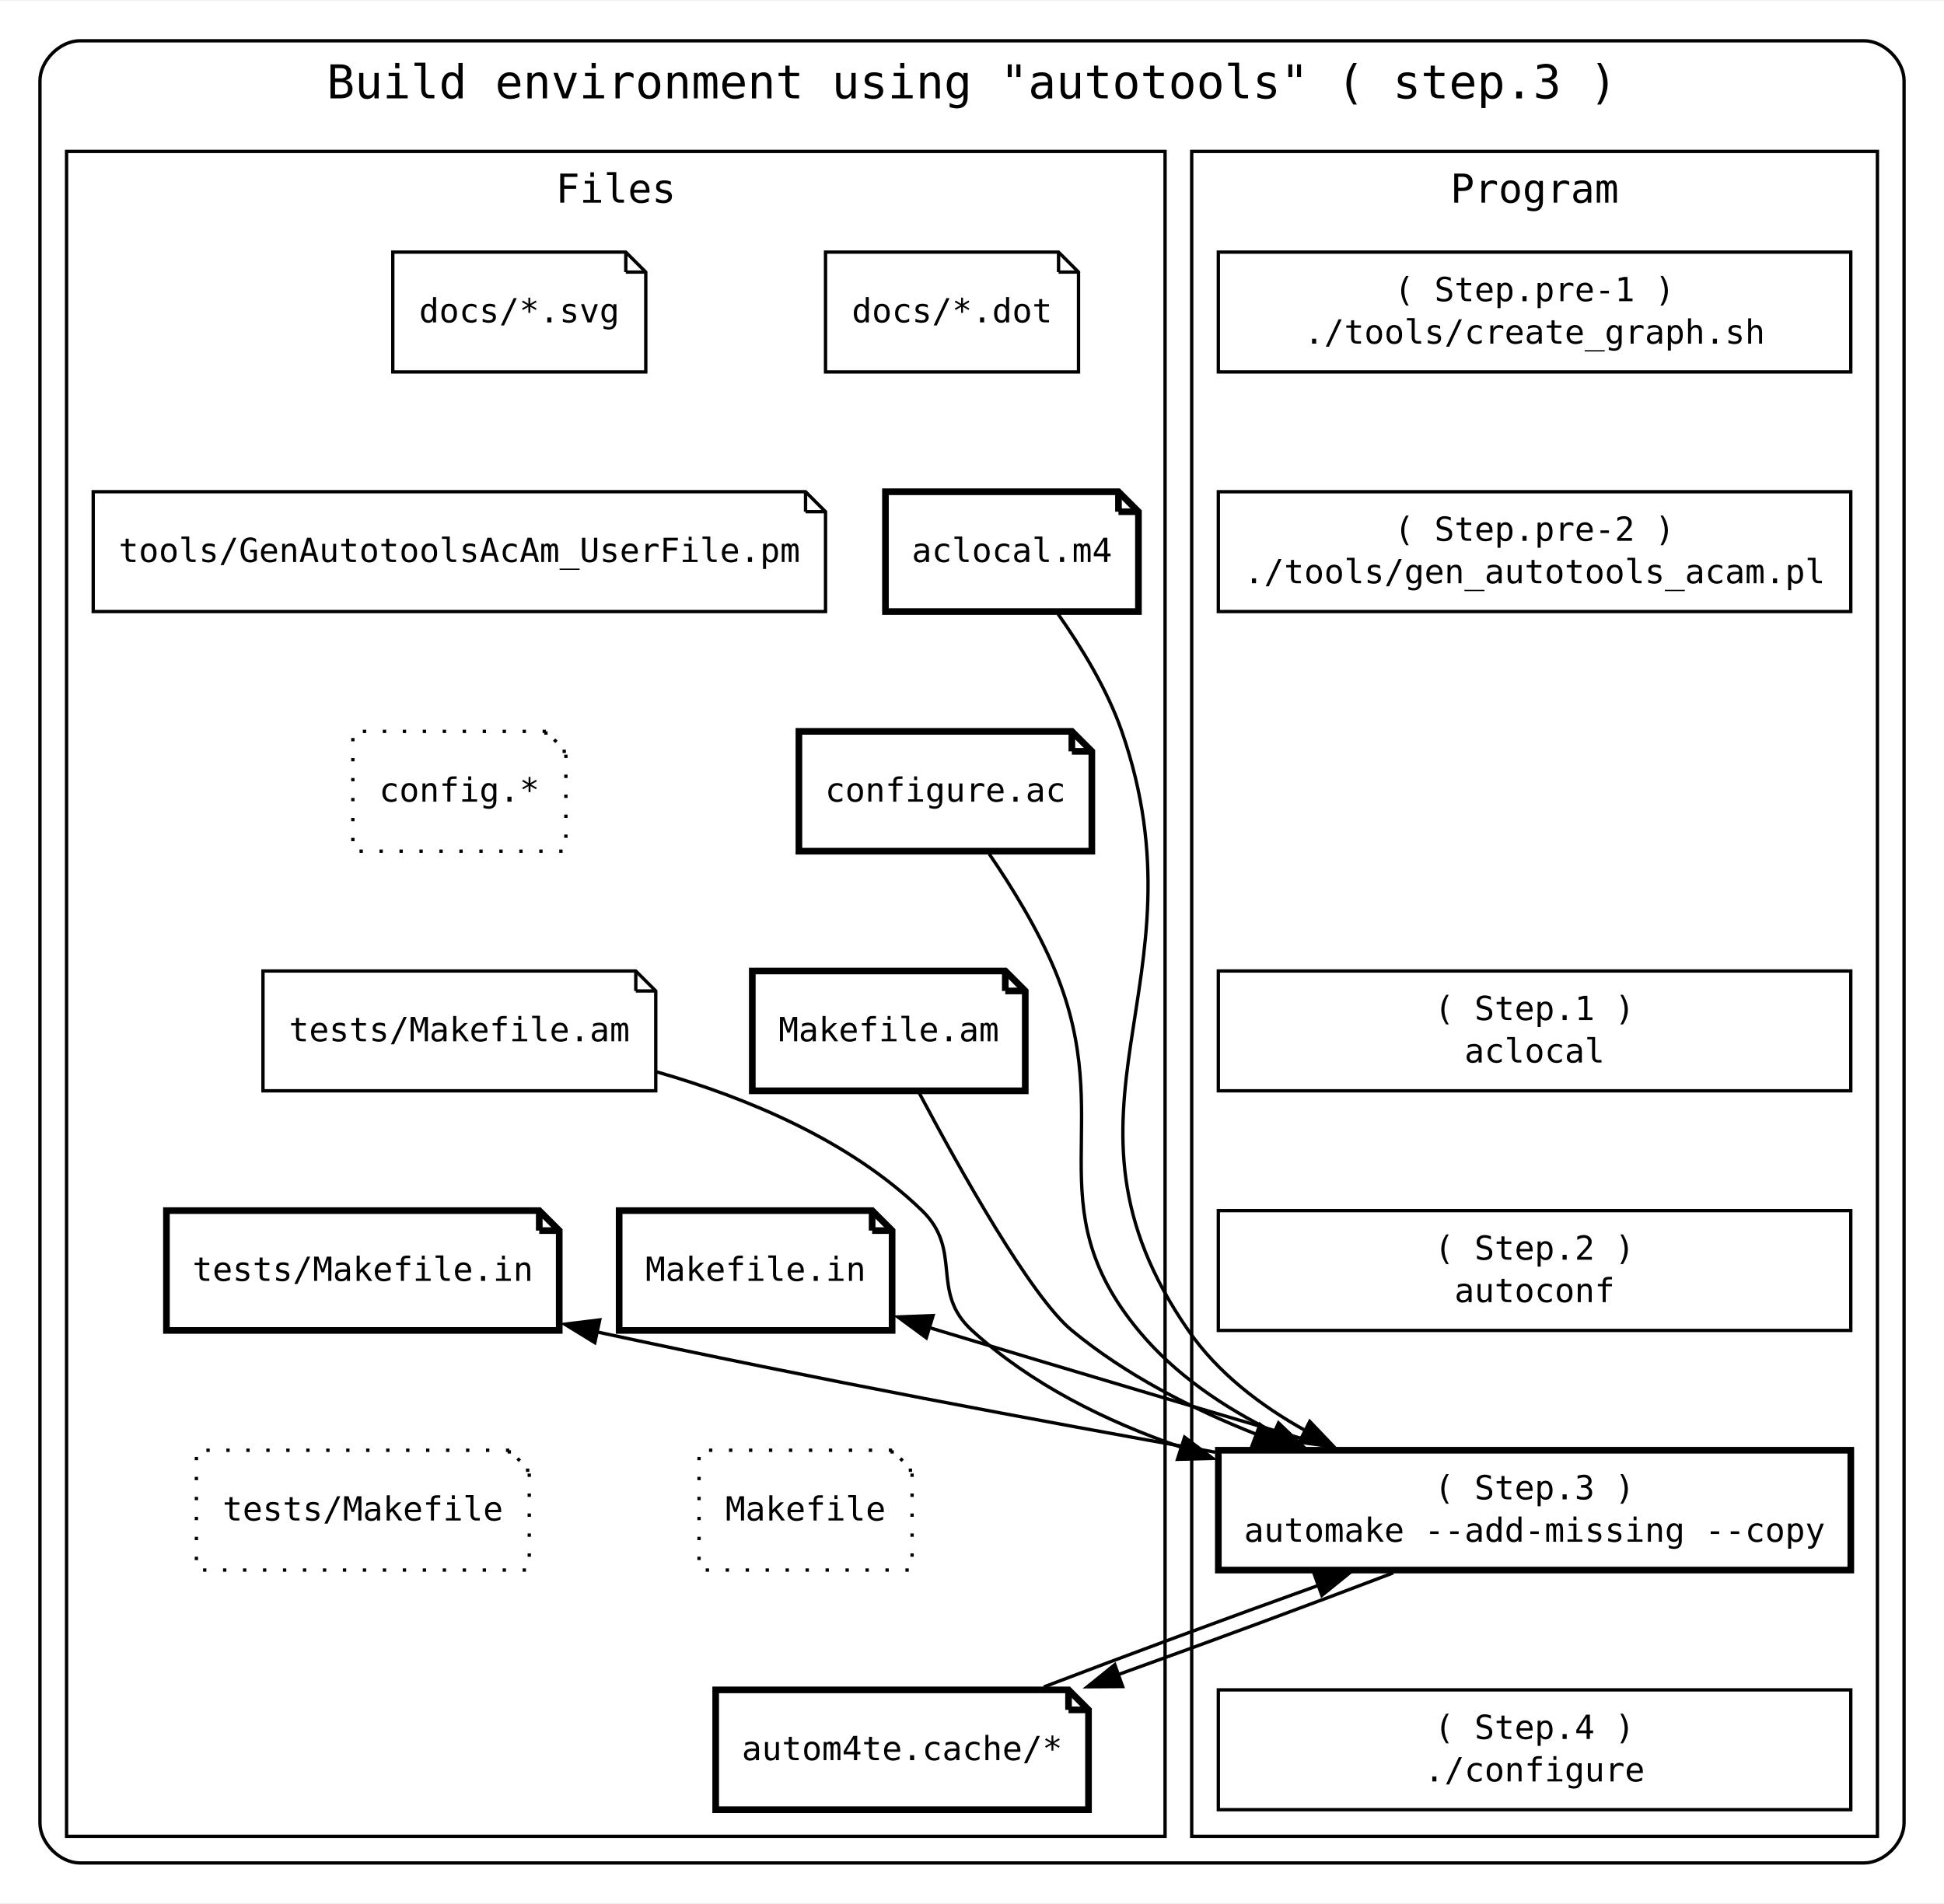
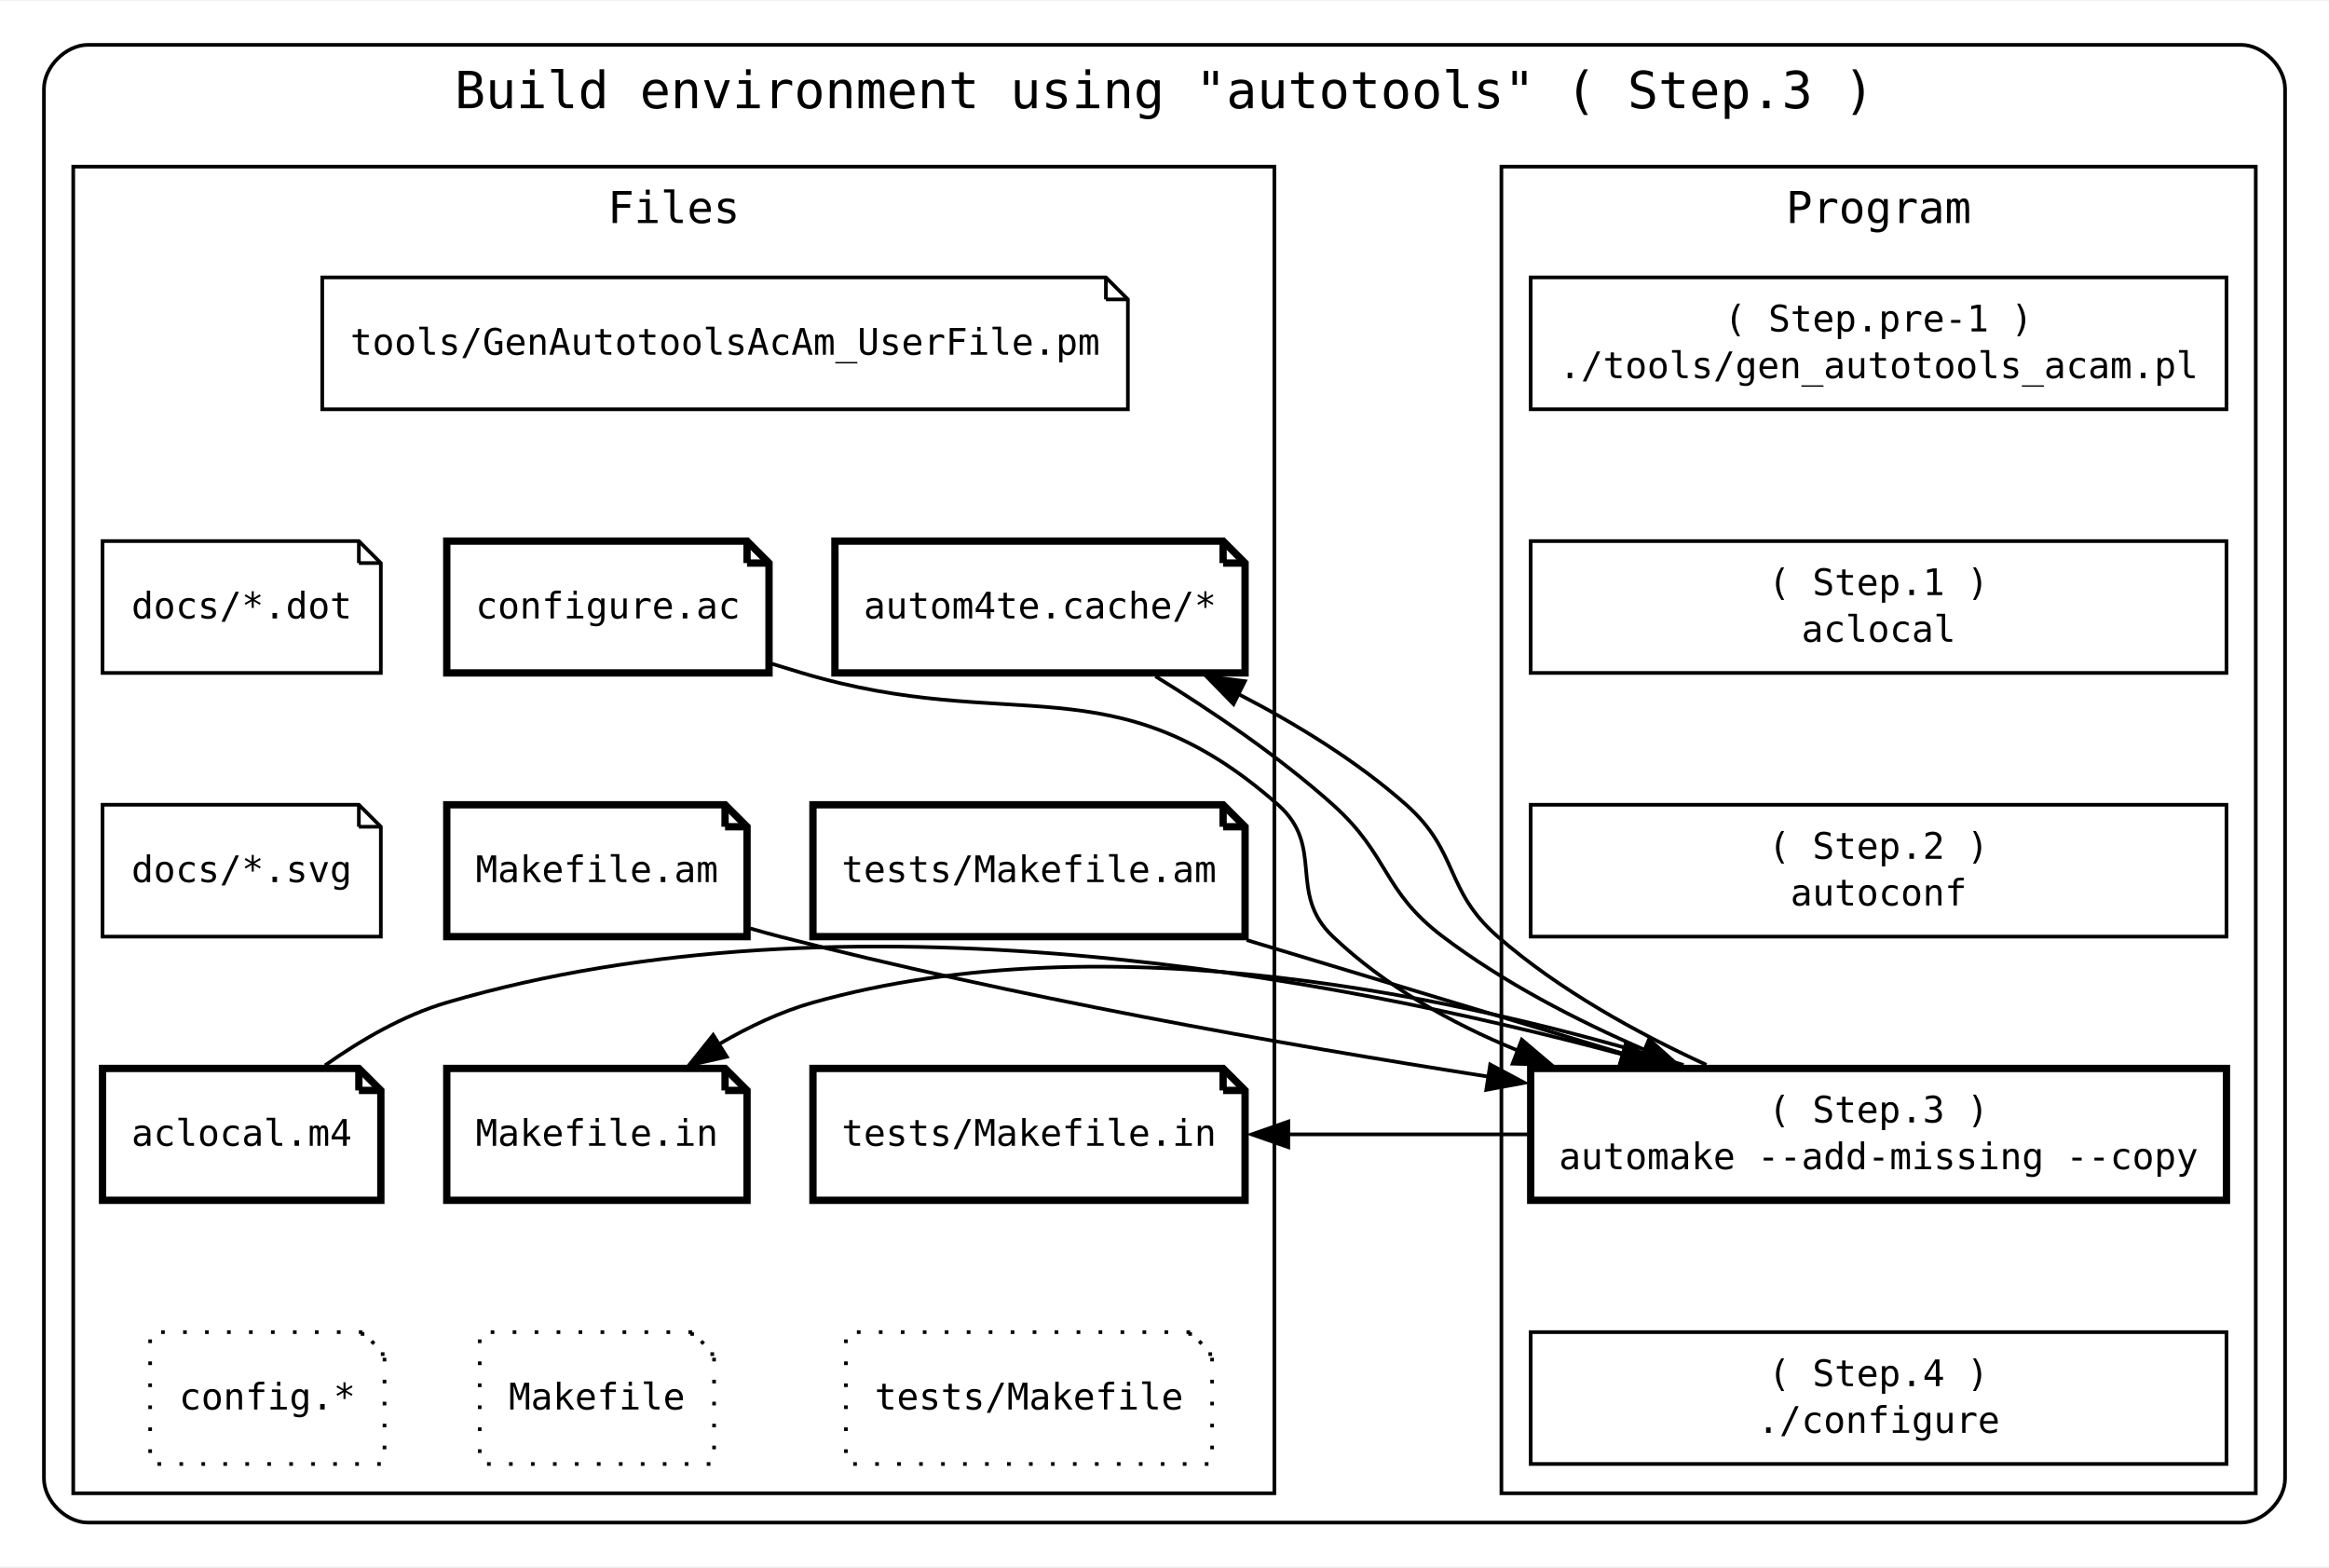
- <svg xmlns="http://www.w3.org/2000/svg" width="584pt" height="572pt" viewBox="0.00 0.00 584.00 571.50">
-   <g id="graph0" class="graph" transform="scale(1 1) rotate(0) translate(4 567.5)">
-     <polygon fill="white" stroke="none" points="-4,4 -4,-567.5 580,-567.5 580,4 -4,4" />
+ <svg xmlns="http://www.w3.org/2000/svg" width="636pt" height="428pt" viewBox="0.00 0.00 636.00 427.50">
+   <g id="graph0" class="graph" transform="scale(1 1) rotate(0) translate(4 423.5)">
+     <polygon fill="white" stroke="none" points="-4,4 -4,-423.5 632,-423.5 632,4 -4,4" />
    <g id="clust1" class="cluster">
-       <path fill="none" stroke="black" d="M20,-8C20,-8 556,-8 556,-8 562,-8 568,-14 568,-20 568,-20 568,-543.5 568,-543.5 568,-549.5 562,-555.5 556,-555.5 556,-555.5 20,-555.5 20,-555.5 14,-555.5 8,-549.5 8,-543.5 8,-543.5 8,-20 8,-20 8,-14 14,-8 20,-8" />
-       <text text-anchor="middle" x="288" y="-538.2" font-family="monospace" font-size="14.00">Build environment using "autotools" ( step.3 )</text>
+       <path fill="none" stroke="black" d="M20,-8C20,-8 608,-8 608,-8 614,-8 620,-14 620,-20 620,-20 620,-399.5 620,-399.5 620,-405.5 614,-411.5 608,-411.5 608,-411.5 20,-411.5 20,-411.5 14,-411.5 8,-405.5 8,-399.5 8,-399.5 8,-20 8,-20 8,-14 14,-8 20,-8" />
+       <text text-anchor="middle" x="314" y="-394.2" font-family="monospace" font-size="14.00">Build environment using "autotools" ( Step.3 )</text>
    </g>
    <g id="clust2" class="cluster">
-       <polygon fill="none" stroke="black" points="354,-16 354,-522.25 560,-522.25 560,-16 354,-16" />
-       <text text-anchor="middle" x="457" y="-506.85" font-family="monospace" font-size="12.00">Program</text>
+       <polygon fill="none" stroke="black" points="406,-16 406,-378.25 612,-378.25 612,-16 406,-16" />
+       <text text-anchor="middle" x="509" y="-362.85" font-family="monospace" font-size="12.00">Program</text>
    </g>
    <g id="clust4" class="cluster">
-       <polygon fill="none" stroke="black" points="16,-16 16,-522.25 346,-522.25 346,-16 16,-16" />
-       <text text-anchor="middle" x="181" y="-506.85" font-family="monospace" font-size="12.00">Files</text>
+       <polygon fill="none" stroke="black" points="16,-16 16,-378.25 344,-378.25 344,-16 16,-16" />
+       <text text-anchor="middle" x="180" y="-362.85" font-family="monospace" font-size="12.00">Files</text>
    </g>
    <g id="node1" class="node">
-       <polygon fill="none" stroke="black" points="552,-492 362,-492 362,-456 552,-456 552,-492" />
-       <text text-anchor="middle" x="457" y="-477.25" font-family="monospace" font-size="10.00">( Step.pre-1 )</text>
-       <text text-anchor="middle" x="457" y="-464.5" font-family="monospace" font-size="10.00">./tools/create_graph.sh      </text>
+       <polygon fill="none" stroke="black" points="604,-348 414,-348 414,-312 604,-312 604,-348" />
+       <text text-anchor="middle" x="509" y="-333.25" font-family="monospace" font-size="10.00">( Step.pre-1 )</text>
+       <text text-anchor="middle" x="509" y="-320.5" font-family="monospace" font-size="10.00">./tools/gen_autotools_acam.pl</text>
    </g>
    <g id="node2" class="node">
-       <polygon fill="none" stroke="black" points="552,-420 362,-420 362,-384 552,-384 552,-420" />
-       <text text-anchor="middle" x="457" y="-405.25" font-family="monospace" font-size="10.00">( Step.pre-2 )</text>
-       <text text-anchor="middle" x="457" y="-392.5" font-family="monospace" font-size="10.00">./tools/gen_autotools_acam.pl</text>
+       <polygon fill="none" stroke="black" points="604,-276 414,-276 414,-240 604,-240 604,-276" />
+       <text text-anchor="middle" x="509" y="-261.25" font-family="monospace" font-size="10.00">( Step.1 )</text>
+       <text text-anchor="middle" x="509" y="-248.5" font-family="monospace" font-size="10.00">aclocal                      </text>
+     </g>
+     <g id="node3" class="node">
+       <polygon fill="none" stroke="black" points="604,-204 414,-204 414,-168 604,-168 604,-204" />
+       <text text-anchor="middle" x="509" y="-189.25" font-family="monospace" font-size="10.00">( Step.2 )</text>
+       <text text-anchor="middle" x="509" y="-176.5" font-family="monospace" font-size="10.00">autoconf                     </text>
    </g>
    <g id="node4" class="node">
-       <polygon fill="none" stroke="black" points="552,-276 362,-276 362,-240 552,-240 552,-276" />
-       <text text-anchor="middle" x="457" y="-261.25" font-family="monospace" font-size="10.00">( Step.1 )</text>
-       <text text-anchor="middle" x="457" y="-248.5" font-family="monospace" font-size="10.00">aclocal                      </text>
+       <polygon fill="none" stroke="black" stroke-width="2" points="604,-132 414,-132 414,-96 604,-96 604,-132" />
+       <text text-anchor="middle" x="509" y="-117.25" font-family="monospace" font-size="10.00">( Step.3 )</text>
+       <text text-anchor="middle" x="509" y="-104.5" font-family="monospace" font-size="10.00">automake --add-missing --copy</text>
    </g>
    <g id="node5" class="node">
-       <polygon fill="none" stroke="black" points="552,-204 362,-204 362,-168 552,-168 552,-204" />
-       <text text-anchor="middle" x="457" y="-189.25" font-family="monospace" font-size="10.00">( Step.2 )</text>
-       <text text-anchor="middle" x="457" y="-176.5" font-family="monospace" font-size="10.00">autoconf                     </text>
+       <polygon fill="none" stroke="black" points="604,-60 414,-60 414,-24 604,-24 604,-60" />
+       <text text-anchor="middle" x="509" y="-45.25" font-family="monospace" font-size="10.00">( Step.4 )</text>
+       <text text-anchor="middle" x="509" y="-32.5" font-family="monospace" font-size="10.00">./configure                  </text>
+     </g>
+     <g id="node13" class="node">
+       <polygon fill="none" stroke="black" stroke-width="2" points="194,-132 118,-132 118,-96 200,-96 200,-126 194,-132" />
+       <polyline fill="none" stroke="black" stroke-width="2" points="194,-132 194,-126" />
+       <polyline fill="none" stroke="black" stroke-width="2" points="200,-126 194,-126" />
+       <text text-anchor="middle" x="159" y="-110.88" font-family="monospace" font-size="10.00">Makefile.in</text>
+     </g>
+     <g id="edge33" class="edge">
+       <path fill="none" stroke="black" d="M455.75,-132.94C396.67,-151.13 298.99,-172.76 218,-150 209.21,-147.53 200.44,-143.35 192.44,-138.69" />
+       <polygon fill="black" stroke="black" points="194.47,-135.2 184.13,-132.86 190.75,-141.14 194.47,-135.2" />
+     </g>
+     <g id="node15" class="node">
+       <polygon fill="none" stroke="black" stroke-width="2" points="330,-276 224,-276 224,-240 336,-240 336,-270 330,-276" />
+       <polyline fill="none" stroke="black" stroke-width="2" points="330,-276 330,-270" />
+       <polyline fill="none" stroke="black" stroke-width="2" points="336,-270 330,-270" />
+       <text text-anchor="middle" x="280" y="-254.88" font-family="monospace" font-size="10.00">autom4te.cache/*</text>
+     </g>
+     <g id="edge37" class="edge">
+       <path fill="none" stroke="black" d="M461.97,-132.99C442.97,-141.71 421.64,-153.48 405,-168 390.32,-180.81 394.57,-191.07 380,-204 366.55,-215.93 349.94,-226.1 334.14,-234.25" />
+       <polygon fill="black" stroke="black" points="332.85,-231.48 325.45,-239.06 335.96,-237.75 332.85,-231.48" />
+     </g>
+     <g id="node17" class="node">
+       <polygon fill="none" stroke="black" stroke-width="2" points="330,-132 218,-132 218,-96 336,-96 336,-126 330,-132" />
+       <polyline fill="none" stroke="black" stroke-width="2" points="330,-132 330,-126" />
+       <polyline fill="none" stroke="black" stroke-width="2" points="336,-126 330,-126" />
+       <text text-anchor="middle" x="277" y="-110.88" font-family="monospace" font-size="10.00">tests/Makefile.in</text>
+     </g>
+     <g id="edge35" class="edge">
+       <path fill="none" stroke="black" d="M413.15,-114C391.28,-114 369.42,-114 347.55,-114" />
+       <polygon fill="black" stroke="black" points="347.81,-110.5 337.81,-114 347.81,-117.5 347.81,-110.5" />
    </g>
    <g id="node6" class="node">
-       <polygon fill="none" stroke="black" stroke-width="2" points="552,-132 362,-132 362,-96 552,-96 552,-132" />
-       <text text-anchor="middle" x="457" y="-117.25" font-family="monospace" font-size="10.00">( Step.3 )</text>
-       <text text-anchor="middle" x="457" y="-104.5" font-family="monospace" font-size="10.00">automake --add-missing --copy</text>
+       <polygon fill="none" stroke="black" points="298,-348 84,-348 84,-312 304,-312 304,-342 298,-348" />
+       <polyline fill="none" stroke="black" points="298,-348 298,-342" />
+       <polyline fill="none" stroke="black" points="304,-342 298,-342" />
+       <text text-anchor="middle" x="194" y="-326.88" font-family="monospace" font-size="10.00">tools/GenAutotoolsAcAm_UserFile.pm</text>
    </g>
    <g id="node7" class="node">
-       <polygon fill="none" stroke="black" points="552,-60 362,-60 362,-24 552,-24 552,-60" />
-       <text text-anchor="middle" x="457" y="-45.25" font-family="monospace" font-size="10.00">( Step.4 )</text>
-       <text text-anchor="middle" x="457" y="-32.5" font-family="monospace" font-size="10.00">./configure                  </text>
+       <polygon fill="none" stroke="black" points="94,-276 24,-276 24,-240 100,-240 100,-270 94,-276" />
+       <polyline fill="none" stroke="black" points="94,-276 94,-270" />
+       <polyline fill="none" stroke="black" points="100,-270 94,-270" />
+       <text text-anchor="middle" x="62" y="-254.88" font-family="monospace" font-size="10.00">docs/*.dot</text>
+     </g>
+     <g id="node11" class="node">
+       <polygon fill="none" stroke="black" stroke-width="2" points="200,-276 118,-276 118,-240 206,-240 206,-270 200,-276" />
+       <polyline fill="none" stroke="black" stroke-width="2" points="200,-276 200,-270" />
+       <polyline fill="none" stroke="black" stroke-width="2" points="206,-270 200,-270" />
+       <text text-anchor="middle" x="162" y="-254.88" font-family="monospace" font-size="10.00">configure.ac</text>
+     </g>
+     <g id="node8" class="node">
+       <polygon fill="none" stroke="black" points="94,-204 24,-204 24,-168 100,-168 100,-198 94,-204" />
+       <polyline fill="none" stroke="black" points="94,-204 94,-198" />
+       <polyline fill="none" stroke="black" points="100,-198 94,-198" />
+       <text text-anchor="middle" x="62" y="-182.88" font-family="monospace" font-size="10.00">docs/*.svg</text>
+     </g>
+     <g id="node9" class="node">
+       <polygon fill="none" stroke="black" stroke-width="2" points="94,-132 24,-132 24,-96 100,-96 100,-126 94,-132" />
+       <polyline fill="none" stroke="black" stroke-width="2" points="94,-132 94,-126" />
+       <polyline fill="none" stroke="black" stroke-width="2" points="100,-126 94,-126" />
+       <text text-anchor="middle" x="62" y="-110.88" font-family="monospace" font-size="10.00">aclocal.m4</text>
    </g>
    <g id="node12" class="node">
-       <polygon fill="none" stroke="black" stroke-width="2" points="258,-204 182,-204 182,-168 264,-168 264,-198 258,-204" />
-       <polyline fill="none" stroke="black" stroke-width="2" points="258,-204 258,-198" />
-       <polyline fill="none" stroke="black" stroke-width="2" points="264,-198 258,-198" />
-       <text text-anchor="middle" x="223" y="-182.88" font-family="monospace" font-size="10.00">Makefile.in</text>
+       <polygon fill="none" stroke="black" stroke-width="2" points="194,-204 118,-204 118,-168 200,-168 200,-198 194,-204" />
+       <polyline fill="none" stroke="black" stroke-width="2" points="194,-204 194,-198" />
+       <polyline fill="none" stroke="black" stroke-width="2" points="200,-198 194,-198" />
+       <text text-anchor="middle" x="159" y="-182.88" font-family="monospace" font-size="10.00">Makefile.am</text>
    </g>
-     <g id="edge22" class="edge">
-       <path fill="none" stroke="black" d="M395.64,-132.97C361.06,-143.15 317.09,-156.17 278,-168 277.06,-168.28 276.11,-168.57 275.15,-168.86" />
-       <polygon fill="black" stroke="black" points="274.27,-165.78 265.73,-172.05 276.31,-172.47 274.27,-165.78" />
+     <g id="edge30" class="edge">
+       <path fill="none" stroke="black" d="M84.77,-132.85C94.4,-139.65 106.13,-146.52 118,-150 227.07,-182.04 359.96,-157.06 439.35,-135.75" />
+       <polygon fill="black" stroke="black" points="440,-138.93 448.71,-132.91 438.15,-132.18 440,-138.93" />
+     </g>
+     <g id="node10" class="node">
+       <polygon fill="none" stroke="black" stroke-dasharray="1,5" points="95,-60 37,-60 37,-24 101,-24 101,-54 95,-60" />
+       <polyline fill="none" stroke="black" stroke-dasharray="1,5" points="95,-60 95,-54" />
+       <polyline fill="none" stroke="black" stroke-dasharray="1,5" points="101,-54 95,-54" />
+       <text text-anchor="middle" x="69" y="-38.88" font-family="monospace" font-size="10.00">config.*</text>
    </g>
    <g id="node14" class="node">
-       <polygon fill="none" stroke="black" stroke-width="2" points="317,-60 211,-60 211,-24 323,-24 323,-54 317,-60" />
-       <polyline fill="none" stroke="black" stroke-width="2" points="317,-60 317,-54" />
-       <polyline fill="none" stroke="black" stroke-width="2" points="323,-54 317,-54" />
-       <text text-anchor="middle" x="267" y="-38.88" font-family="monospace" font-size="10.00">autom4te.cache/*</text>
+       <polygon fill="none" stroke="black" stroke-dasharray="1,5" points="185,-60 127,-60 127,-24 191,-24 191,-54 185,-60" />
+       <polyline fill="none" stroke="black" stroke-dasharray="1,5" points="185,-60 185,-54" />
+       <polyline fill="none" stroke="black" stroke-dasharray="1,5" points="191,-54 185,-54" />
+       <text text-anchor="middle" x="159" y="-38.88" font-family="monospace" font-size="10.00">Makefile</text>
    </g>
-     <g id="edge25" class="edge">
-       <path fill="none" stroke="black" d="M414.53,-95.15C390.2,-85.85 359.23,-74.4 331.92,-64.6" />
-       <polygon fill="black" stroke="black" points="333.25,-61 322.66,-60.93 330.9,-67.59 333.25,-61" />
+     <g id="edge31" class="edge">
+       <path fill="none" stroke="black" d="M206.78,-242.5C209.56,-241.64 212.31,-240.8 215,-240 272.44,-222.84 300.05,-243.67 345,-204 358,-192.53 347.42,-179.93 360,-168 374.2,-154.53 392.05,-144.45 410.42,-136.92" />
+       <polygon fill="black" stroke="black" points="411.57,-139.84 419.65,-132.99 409.06,-133.31 411.57,-139.84" />
    </g>
-     <g id="node19" class="node">
-       <polygon fill="none" stroke="black" stroke-width="2" points="158,-204 46,-204 46,-168 164,-168 164,-198 158,-204" />
-       <polyline fill="none" stroke="black" stroke-width="2" points="158,-204 158,-198" />
-       <polyline fill="none" stroke="black" stroke-width="2" points="164,-198 158,-198" />
-       <text text-anchor="middle" x="105" y="-182.88" font-family="monospace" font-size="10.00">tests/Makefile.in</text>
-     </g>
-     <g id="edge24" class="edge">
-       <path fill="none" stroke="black" d="M361.07,-131.41C308.59,-140.75 242.21,-153.12 175.01,-167.62" />
-       <polygon fill="black" stroke="black" points="174.69,-164.33 165.66,-169.87 176.17,-171.17 174.69,-164.33" />
-     </g>
-     <g id="node8" class="node">
-       <polygon fill="none" stroke="black" points="314,-492 244,-492 244,-456 320,-456 320,-486 314,-492" />
-       <polyline fill="none" stroke="black" points="314,-492 314,-486" />
-       <polyline fill="none" stroke="black" points="320,-486 314,-486" />
-       <text text-anchor="middle" x="282" y="-470.88" font-family="monospace" font-size="10.00">docs/*.dot</text>
-     </g>
-     <g id="node9" class="node">
-       <polygon fill="none" stroke="black" stroke-width="2" points="332,-420 262,-420 262,-384 338,-384 338,-414 332,-420" />
-       <polyline fill="none" stroke="black" stroke-width="2" points="332,-420 332,-414" />
-       <polyline fill="none" stroke="black" stroke-width="2" points="338,-414 332,-414" />
-       <text text-anchor="middle" x="300" y="-398.88" font-family="monospace" font-size="10.00">aclocal.m4</text>
-     </g>
-     <g id="node15" class="node">
-       <polygon fill="none" stroke="black" points="184,-492 114,-492 114,-456 190,-456 190,-486 184,-492" />
-       <polyline fill="none" stroke="black" points="184,-492 184,-486" />
-       <polyline fill="none" stroke="black" points="190,-486 184,-486" />
-       <text text-anchor="middle" x="152" y="-470.88" font-family="monospace" font-size="10.00">docs/*.svg</text>
-     </g>
-     <g id="edge19" class="edge">
-       <path fill="none" stroke="black" d="M313.76,-383.39C320.72,-373.53 328.6,-360.7 333,-348 359.37,-271.95 307.21,-234.2 353,-168 361.8,-155.27 374.61,-145.42 388.25,-137.86" />
-       <polygon fill="black" stroke="black" points="389.47,-140.66 396.79,-132.99 386.29,-134.42 389.47,-140.66" />
-     </g>
-     <g id="node10" class="node">
-       <polygon fill="none" stroke="black" stroke-width="2" points="318,-348 236,-348 236,-312 324,-312 324,-342 318,-348" />
-       <polyline fill="none" stroke="black" stroke-width="2" points="318,-348 318,-342" />
-       <polyline fill="none" stroke="black" stroke-width="2" points="324,-342 318,-342" />
-       <text text-anchor="middle" x="280" y="-326.88" font-family="monospace" font-size="10.00">configure.ac</text>
-     </g>
-     <g id="edge20" class="edge">
-       <path fill="none" stroke="black" d="M293.18,-311.16C299.96,-301.24 307.86,-288.42 313,-276 331.83,-230.47 306.65,-206.01 338,-168 348.84,-154.85 363.62,-144.85 379.06,-137.29" />
-       <polygon fill="black" stroke="black" points="380.09,-140.21 387.74,-132.88 377.19,-133.84 380.09,-140.21" />
-     </g>
-     <g id="node11" class="node">
-       <polygon fill="none" stroke="black" stroke-width="2" points="298,-276 222,-276 222,-240 304,-240 304,-270 298,-276" />
-       <polyline fill="none" stroke="black" stroke-width="2" points="298,-276 298,-270" />
-       <polyline fill="none" stroke="black" stroke-width="2" points="304,-270 298,-270" />
-       <text text-anchor="middle" x="263" y="-254.88" font-family="monospace" font-size="10.00">Makefile.am</text>
-     </g>
-     <g id="edge21" class="edge">
-       <path fill="none" stroke="black" d="M272.15,-239.34C284.3,-216.43 305.68,-178.18 318,-168 334.1,-154.69 353.91,-144.5 373.47,-136.78" />
-       <polygon fill="black" stroke="black" points="374.52,-139.75 382.66,-132.97 372.07,-133.2 374.52,-139.75" />
-     </g>
-     <g id="node13" class="node">
-       <polygon fill="none" stroke="black" stroke-dasharray="1,5" points="264,-132 206,-132 206,-96 270,-96 270,-126 264,-132" />
-       <polyline fill="none" stroke="black" stroke-dasharray="1,5" points="264,-132 264,-126" />
-       <polyline fill="none" stroke="black" stroke-dasharray="1,5" points="270,-126 264,-126" />
-       <text text-anchor="middle" x="238" y="-110.88" font-family="monospace" font-size="10.00">Makefile</text>
-     </g>
-     <g id="edge26" class="edge">
-       <path fill="none" stroke="black" d="M309.58,-60.89C333.9,-70.19 364.82,-81.62 392.09,-91.4" />
-       <polygon fill="black" stroke="black" points="390.74,-95 401.34,-95.06 393.1,-88.4 390.74,-95" />
+     <g id="edge32" class="edge">
+       <path fill="none" stroke="black" d="M200.87,-170.24C203.61,-169.44 206.34,-168.68 209,-168 272.54,-151.69 344.93,-138.74 402.68,-129.73" />
+       <polygon fill="black" stroke="black" points="402.94,-133.07 412.29,-128.09 401.87,-126.16 402.94,-133.07" />
    </g>
    <g id="node16" class="node">
-       <polygon fill="none" stroke="black" points="238,-420 24,-420 24,-384 244,-384 244,-414 238,-420" />
-       <polyline fill="none" stroke="black" points="238,-420 238,-414" />
-       <polyline fill="none" stroke="black" points="244,-414 238,-414" />
-       <text text-anchor="middle" x="134" y="-398.88" font-family="monospace" font-size="10.00">tools/GenAutotoolsAcAm_UserFile.pm</text>
-     </g>
-     <g id="node17" class="node">
-       <polygon fill="none" stroke="black" stroke-dasharray="1,5" points="160,-348 102,-348 102,-312 166,-312 166,-342 160,-348" />
-       <polyline fill="none" stroke="black" stroke-dasharray="1,5" points="160,-348 160,-342" />
-       <polyline fill="none" stroke="black" stroke-dasharray="1,5" points="166,-342 160,-342" />
-       <text text-anchor="middle" x="134" y="-326.88" font-family="monospace" font-size="10.00">config.*</text>
+       <polygon fill="none" stroke="black" stroke-width="2" points="330,-204 218,-204 218,-168 336,-168 336,-198 330,-204" />
+       <polyline fill="none" stroke="black" stroke-width="2" points="330,-204 330,-198" />
+       <polyline fill="none" stroke="black" stroke-width="2" points="336,-198 330,-198" />
+       <text text-anchor="middle" x="277" y="-182.88" font-family="monospace" font-size="10.00">tests/Makefile.am</text>
    </g>
    <g id="node18" class="node">
-       <polygon fill="none" stroke="black" points="187,-276 75,-276 75,-240 193,-240 193,-270 187,-276" />
-       <polyline fill="none" stroke="black" points="187,-276 187,-270" />
-       <polyline fill="none" stroke="black" points="193,-270 187,-270" />
-       <text text-anchor="middle" x="134" y="-254.88" font-family="monospace" font-size="10.00">tests/Makefile.am</text>
+       <polygon fill="none" stroke="black" stroke-dasharray="1,5" points="321,-60 227,-60 227,-24 327,-24 327,-54 321,-60" />
+       <polyline fill="none" stroke="black" stroke-dasharray="1,5" points="321,-60 321,-54" />
+       <polyline fill="none" stroke="black" stroke-dasharray="1,5" points="327,-54 321,-54" />
+       <text text-anchor="middle" x="277" y="-38.88" font-family="monospace" font-size="10.00">tests/Makefile</text>
    </g>
-     <g id="edge23" class="edge">
-       <path fill="none" stroke="black" d="M193.25,-245.7C220.41,-237.92 251.31,-225.04 273,-204 285.44,-191.93 275.2,-179.69 288,-168 305.62,-151.91 328.1,-140.7 350.86,-132.9" />
-       <polygon fill="black" stroke="black" points="351.86,-135.93 360.32,-129.55 349.73,-129.27 351.86,-135.93" />
+     <g id="edge36" class="edge">
+       <path fill="none" stroke="black" d="M311.53,-239.08C326.91,-229.61 345.23,-217.23 360,-204 375.51,-190.1 373.39,-180.56 390,-168 406.51,-155.51 426.43,-145.18 445.21,-137.05" />
+       <polygon fill="black" stroke="black" points="446.32,-139.97 454.2,-132.89 443.62,-133.51 446.32,-139.97" />
    </g>
-     <g id="node20" class="node">
-       <polygon fill="none" stroke="black" stroke-dasharray="1,5" points="149,-132 55,-132 55,-96 155,-96 155,-126 149,-132" />
-       <polyline fill="none" stroke="black" stroke-dasharray="1,5" points="149,-132 149,-126" />
-       <polyline fill="none" stroke="black" stroke-dasharray="1,5" points="155,-126 149,-126" />
-       <text text-anchor="middle" x="105" y="-110.88" font-family="monospace" font-size="10.00">tests/Makefile</text>
+     <g id="edge34" class="edge">
+       <path fill="none" stroke="black" d="M336.44,-167.06C367.82,-157.6 406.51,-145.92 439.29,-136.03" />
+       <polygon fill="black" stroke="black" points="440.15,-139.13 448.71,-132.89 438.13,-132.43 440.15,-139.13" />
    </g>
  </g>
</svg>
